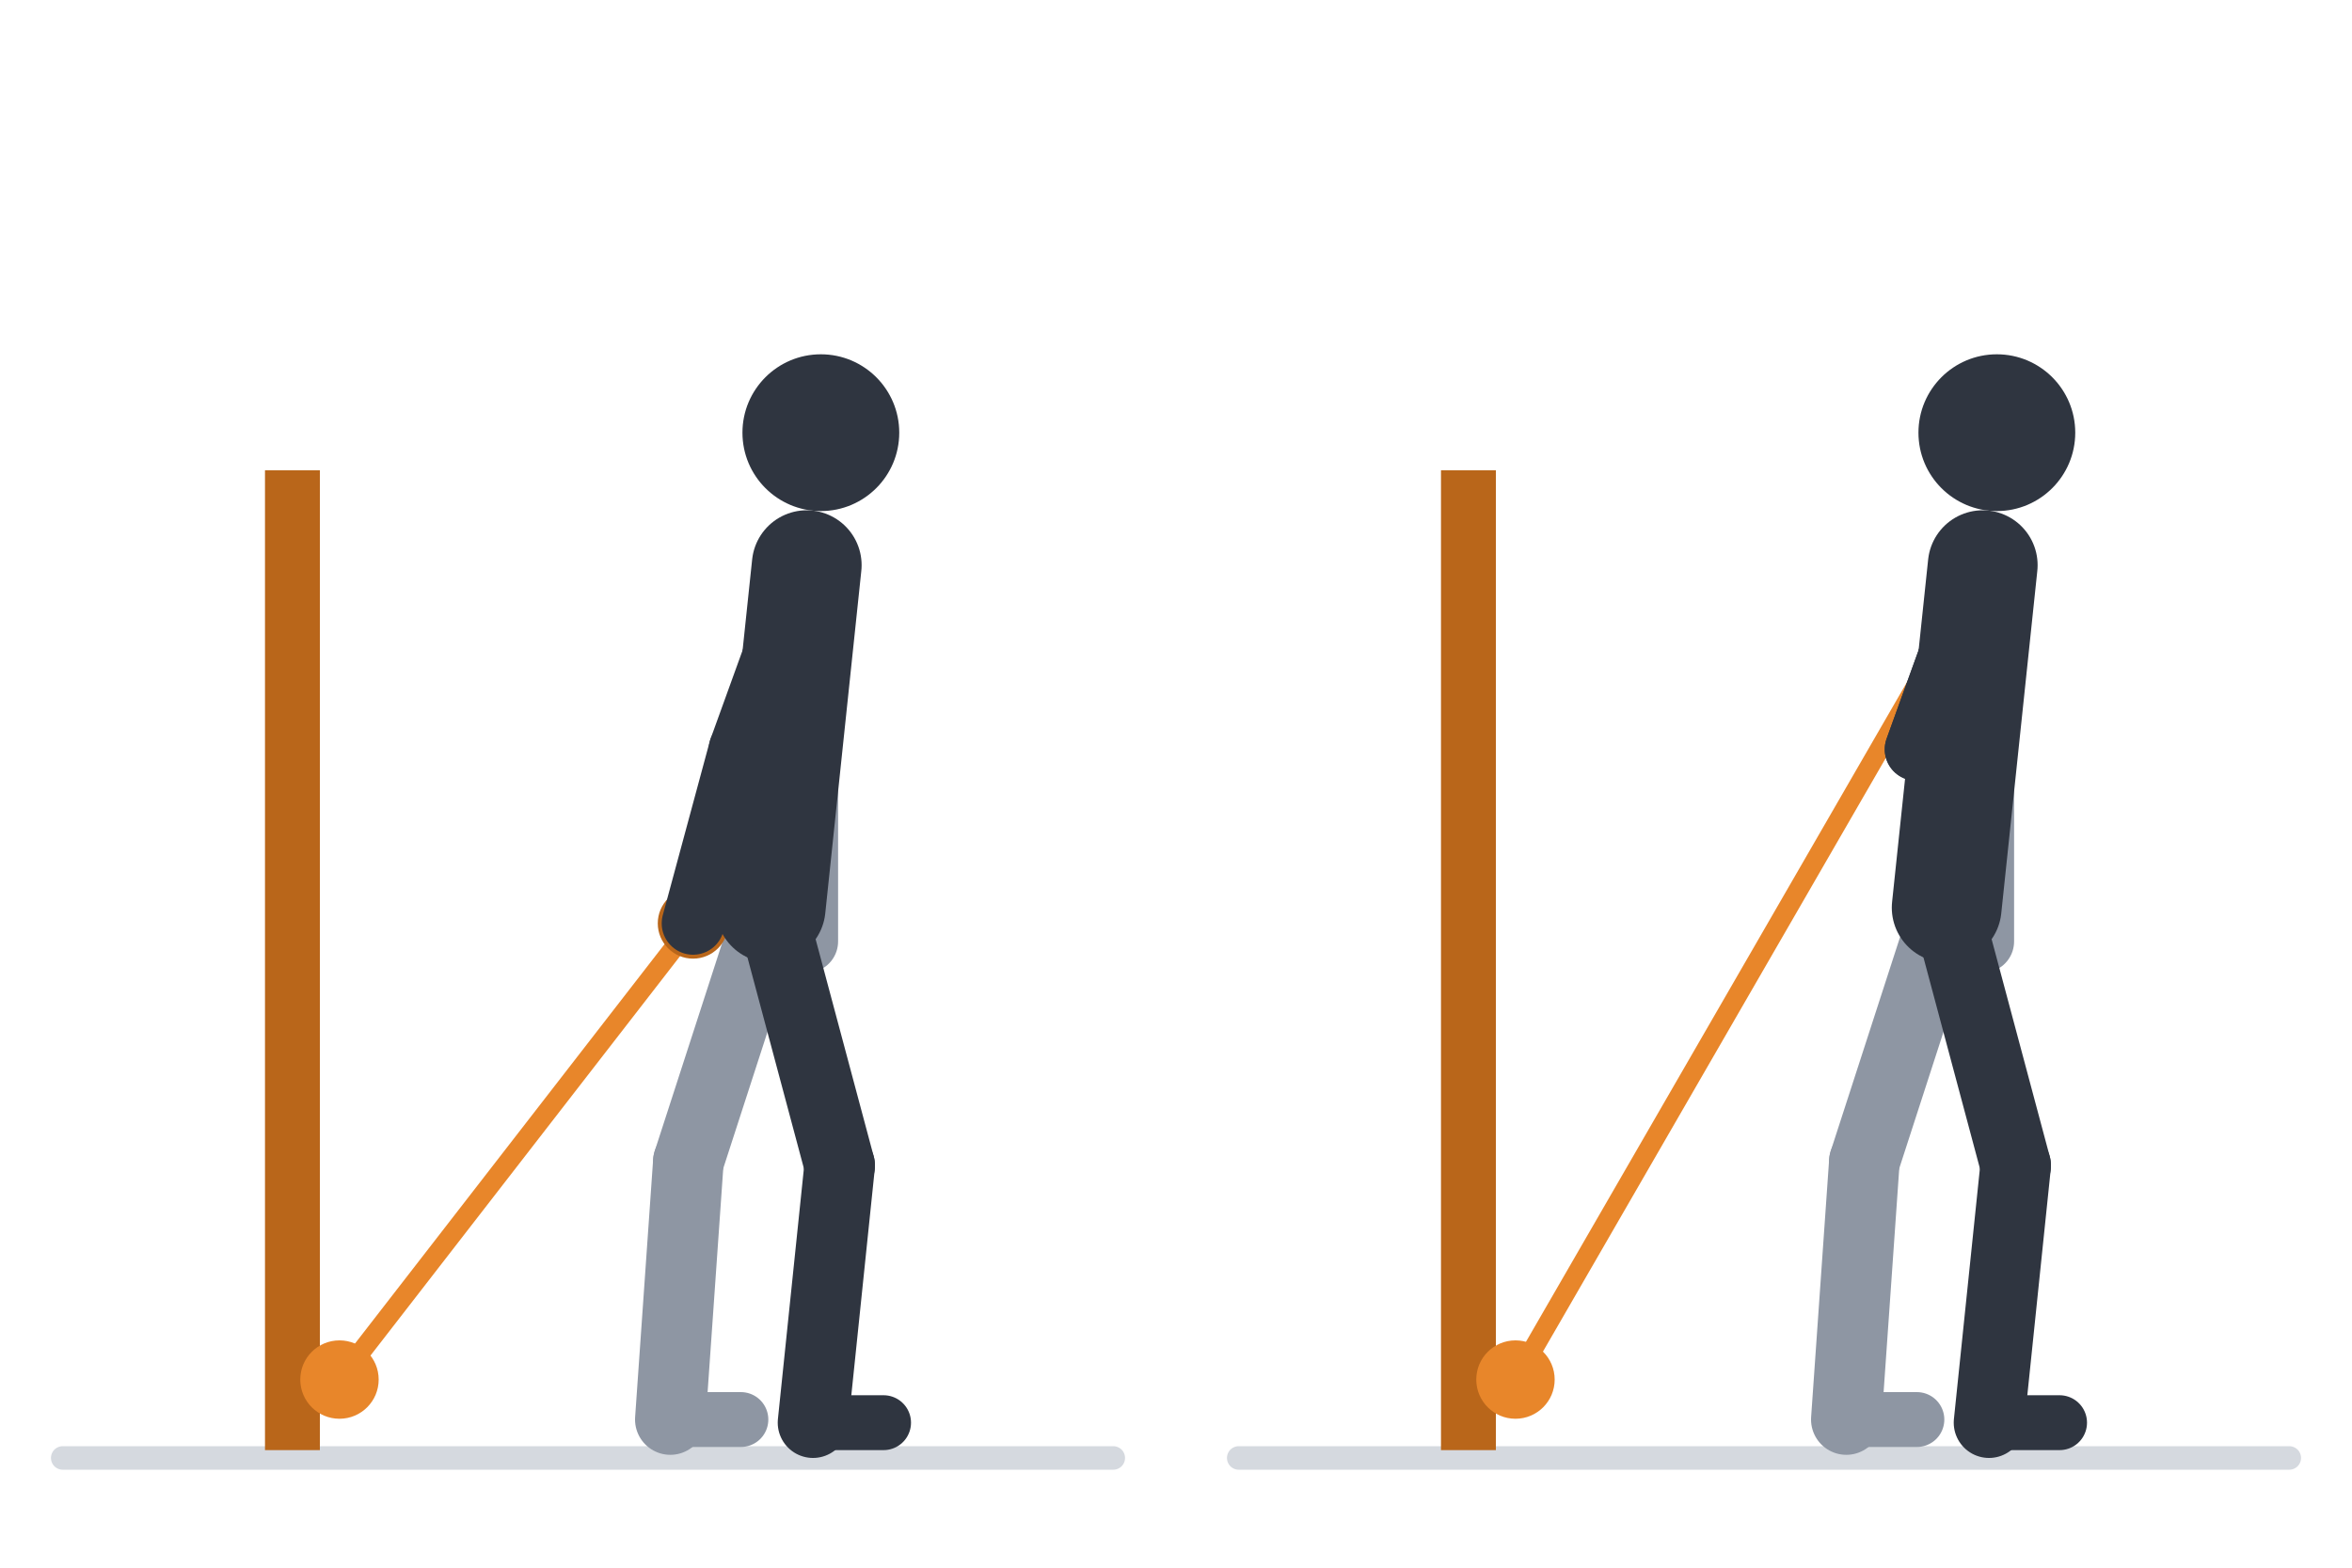
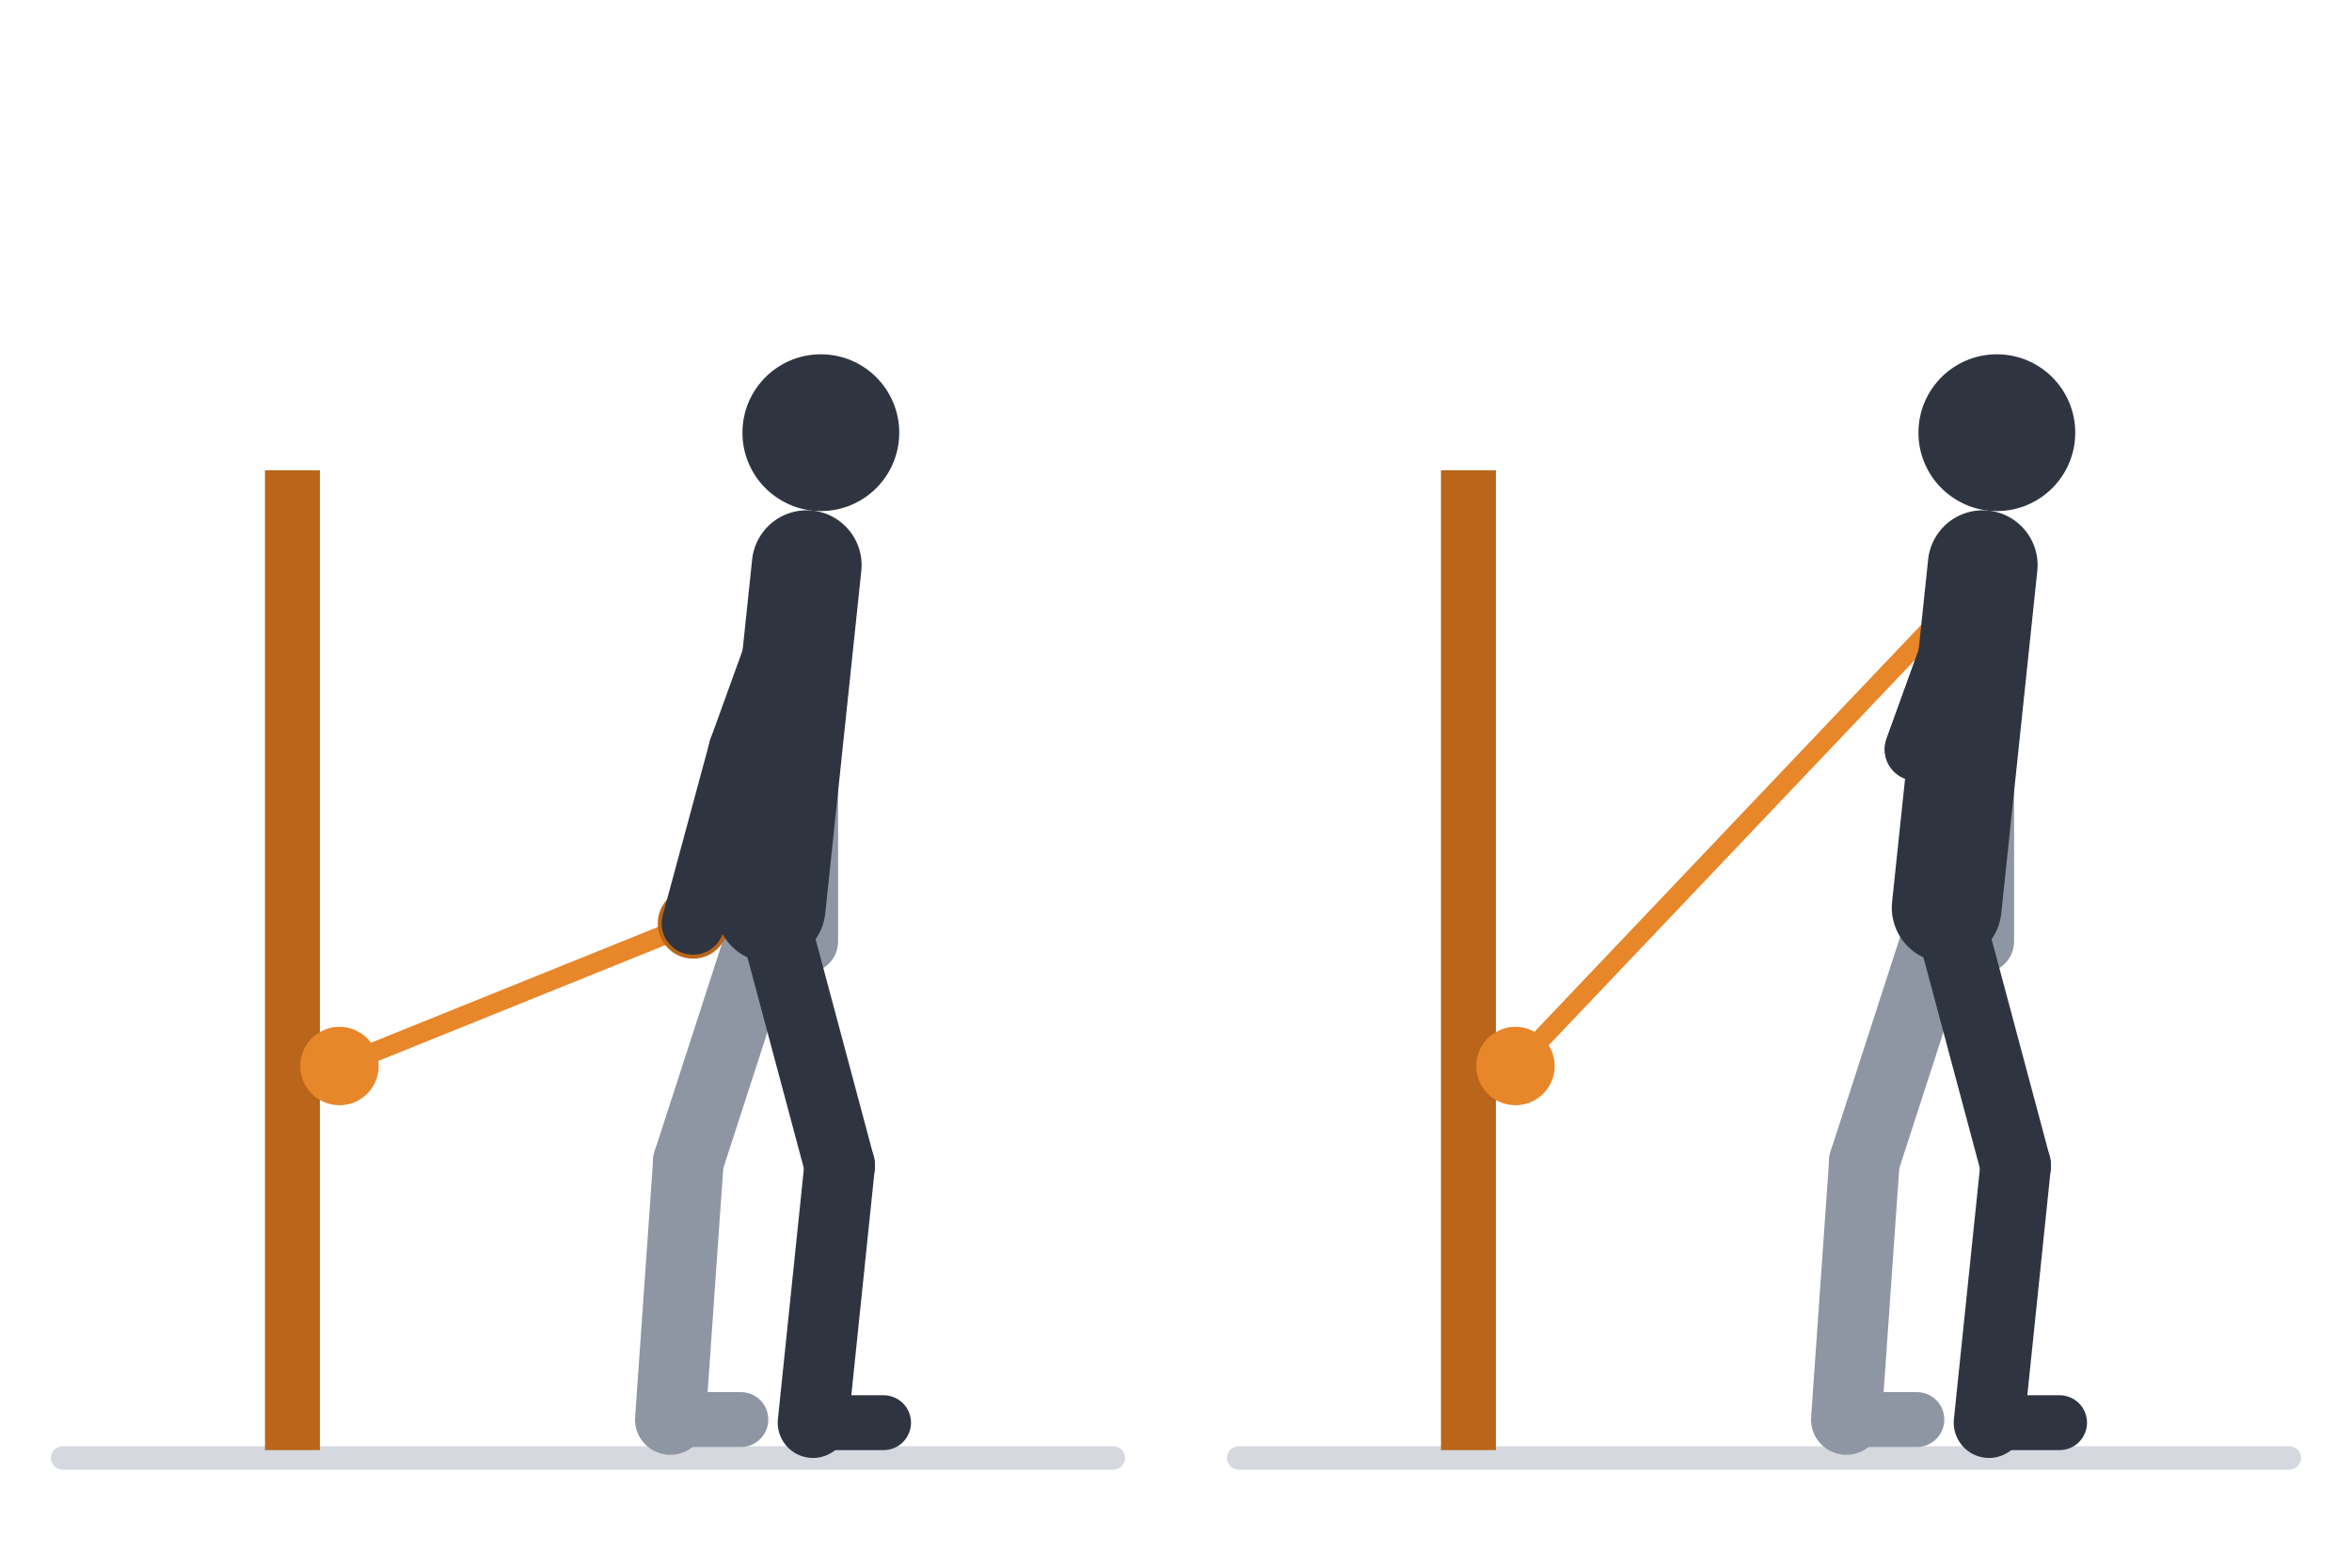
<svg xmlns="http://www.w3.org/2000/svg" width="300" height="200" viewBox="0 0 300 200">
  <line x1="8.0" y1="186.0" x2="142.0" y2="186.0" stroke="#D5D9DF" stroke-width="3" stroke-linecap="round" />
  <line x1="37.3" y1="60.0" x2="37.3" y2="185.0" stroke="#B9661A" stroke-width="7" stroke-linecap="butt" />
  <line x1="102.9" y1="72.1" x2="102.9" y2="97.1" stroke="#8E96A3" stroke-width="8" stroke-linecap="round" />
  <line x1="102.9" y1="97.1" x2="102.9" y2="120.1" stroke="#8E96A3" stroke-width="8" stroke-linecap="round" />
  <line x1="98.3" y1="115.8" x2="87.8" y2="148.2" stroke="#8E96A3" stroke-width="9" stroke-linecap="round" />
  <line x1="87.8" y1="148.2" x2="85.5" y2="181.1" stroke="#8E96A3" stroke-width="9" stroke-linecap="round" />
  <line x1="85.5" y1="181.1" x2="94.5" y2="181.1" stroke="#8E96A3" stroke-width="7" stroke-linecap="round" />
-   <line x1="43.3" y1="176.0" x2="88.4" y2="117.8" stroke="#E8862A" stroke-width="2.5" stroke-linecap="round" />
-   <circle cx="43.3" cy="176.0" r="5.0" fill="#E8862A" />
+   <line x1="43.3" y1="136.0" x2="88.4" y2="117.8" stroke="#E8862A" stroke-width="2.5" stroke-linecap="round" />
+   <circle cx="43.3" cy="136.0" r="5.0" fill="#E8862A" />
  <circle cx="88.4" cy="117.8" r="4.5" fill="#B9661A" />
  <line x1="98.3" y1="115.8" x2="102.9" y2="72.1" stroke="#2F3540" stroke-width="14" stroke-linecap="round" />
  <circle cx="104.7" cy="55.2" r="10.0" fill="#2F3540" />
  <line x1="98.3" y1="115.8" x2="107.1" y2="148.7" stroke="#2F3540" stroke-width="9" stroke-linecap="round" />
  <line x1="107.1" y1="148.7" x2="103.7" y2="181.5" stroke="#2F3540" stroke-width="9" stroke-linecap="round" />
  <line x1="103.7" y1="181.5" x2="112.7" y2="181.5" stroke="#2F3540" stroke-width="7" stroke-linecap="round" />
  <line x1="102.9" y1="72.1" x2="94.4" y2="95.6" stroke="#2F3540" stroke-width="8" stroke-linecap="round" />
  <line x1="94.4" y1="95.6" x2="88.4" y2="117.8" stroke="#2F3540" stroke-width="8" stroke-linecap="round" />
  <line x1="158.0" y1="186.0" x2="292.0" y2="186.0" stroke="#D5D9DF" stroke-width="3" stroke-linecap="round" />
  <line x1="187.3" y1="60.0" x2="187.3" y2="185.0" stroke="#B9661A" stroke-width="7" stroke-linecap="butt" />
  <line x1="252.9" y1="72.1" x2="252.9" y2="97.1" stroke="#8E96A3" stroke-width="8" stroke-linecap="round" />
  <line x1="252.9" y1="97.1" x2="252.9" y2="120.1" stroke="#8E96A3" stroke-width="8" stroke-linecap="round" />
  <line x1="248.3" y1="115.8" x2="237.8" y2="148.2" stroke="#8E96A3" stroke-width="9" stroke-linecap="round" />
  <line x1="237.8" y1="148.2" x2="235.5" y2="181.1" stroke="#8E96A3" stroke-width="9" stroke-linecap="round" />
  <line x1="235.5" y1="181.1" x2="244.5" y2="181.1" stroke="#8E96A3" stroke-width="7" stroke-linecap="round" />
-   <line x1="193.3" y1="176.0" x2="252.2" y2="74.0" stroke="#E8862A" stroke-width="2.5" stroke-linecap="round" />
-   <circle cx="193.3" cy="176.0" r="5.0" fill="#E8862A" />
+   <line x1="193.3" y1="136.0" x2="252.2" y2="74.0" stroke="#E8862A" stroke-width="2.5" stroke-linecap="round" />
+   <circle cx="193.3" cy="136.0" r="5.0" fill="#E8862A" />
  <circle cx="252.2" cy="74.0" r="4.5" fill="#B9661A" />
  <line x1="248.3" y1="115.8" x2="252.9" y2="72.1" stroke="#2F3540" stroke-width="14" stroke-linecap="round" />
  <circle cx="254.7" cy="55.2" r="10.0" fill="#2F3540" />
  <line x1="248.3" y1="115.8" x2="257.1" y2="148.7" stroke="#2F3540" stroke-width="9" stroke-linecap="round" />
  <line x1="257.1" y1="148.7" x2="253.7" y2="181.5" stroke="#2F3540" stroke-width="9" stroke-linecap="round" />
  <line x1="253.7" y1="181.5" x2="262.7" y2="181.5" stroke="#2F3540" stroke-width="7" stroke-linecap="round" />
  <line x1="252.9" y1="72.1" x2="244.4" y2="95.6" stroke="#2F3540" stroke-width="8" stroke-linecap="round" />
  <line x1="244.4" y1="95.6" x2="252.2" y2="74.0" stroke="#2F3540" stroke-width="8" stroke-linecap="round" />
</svg>
